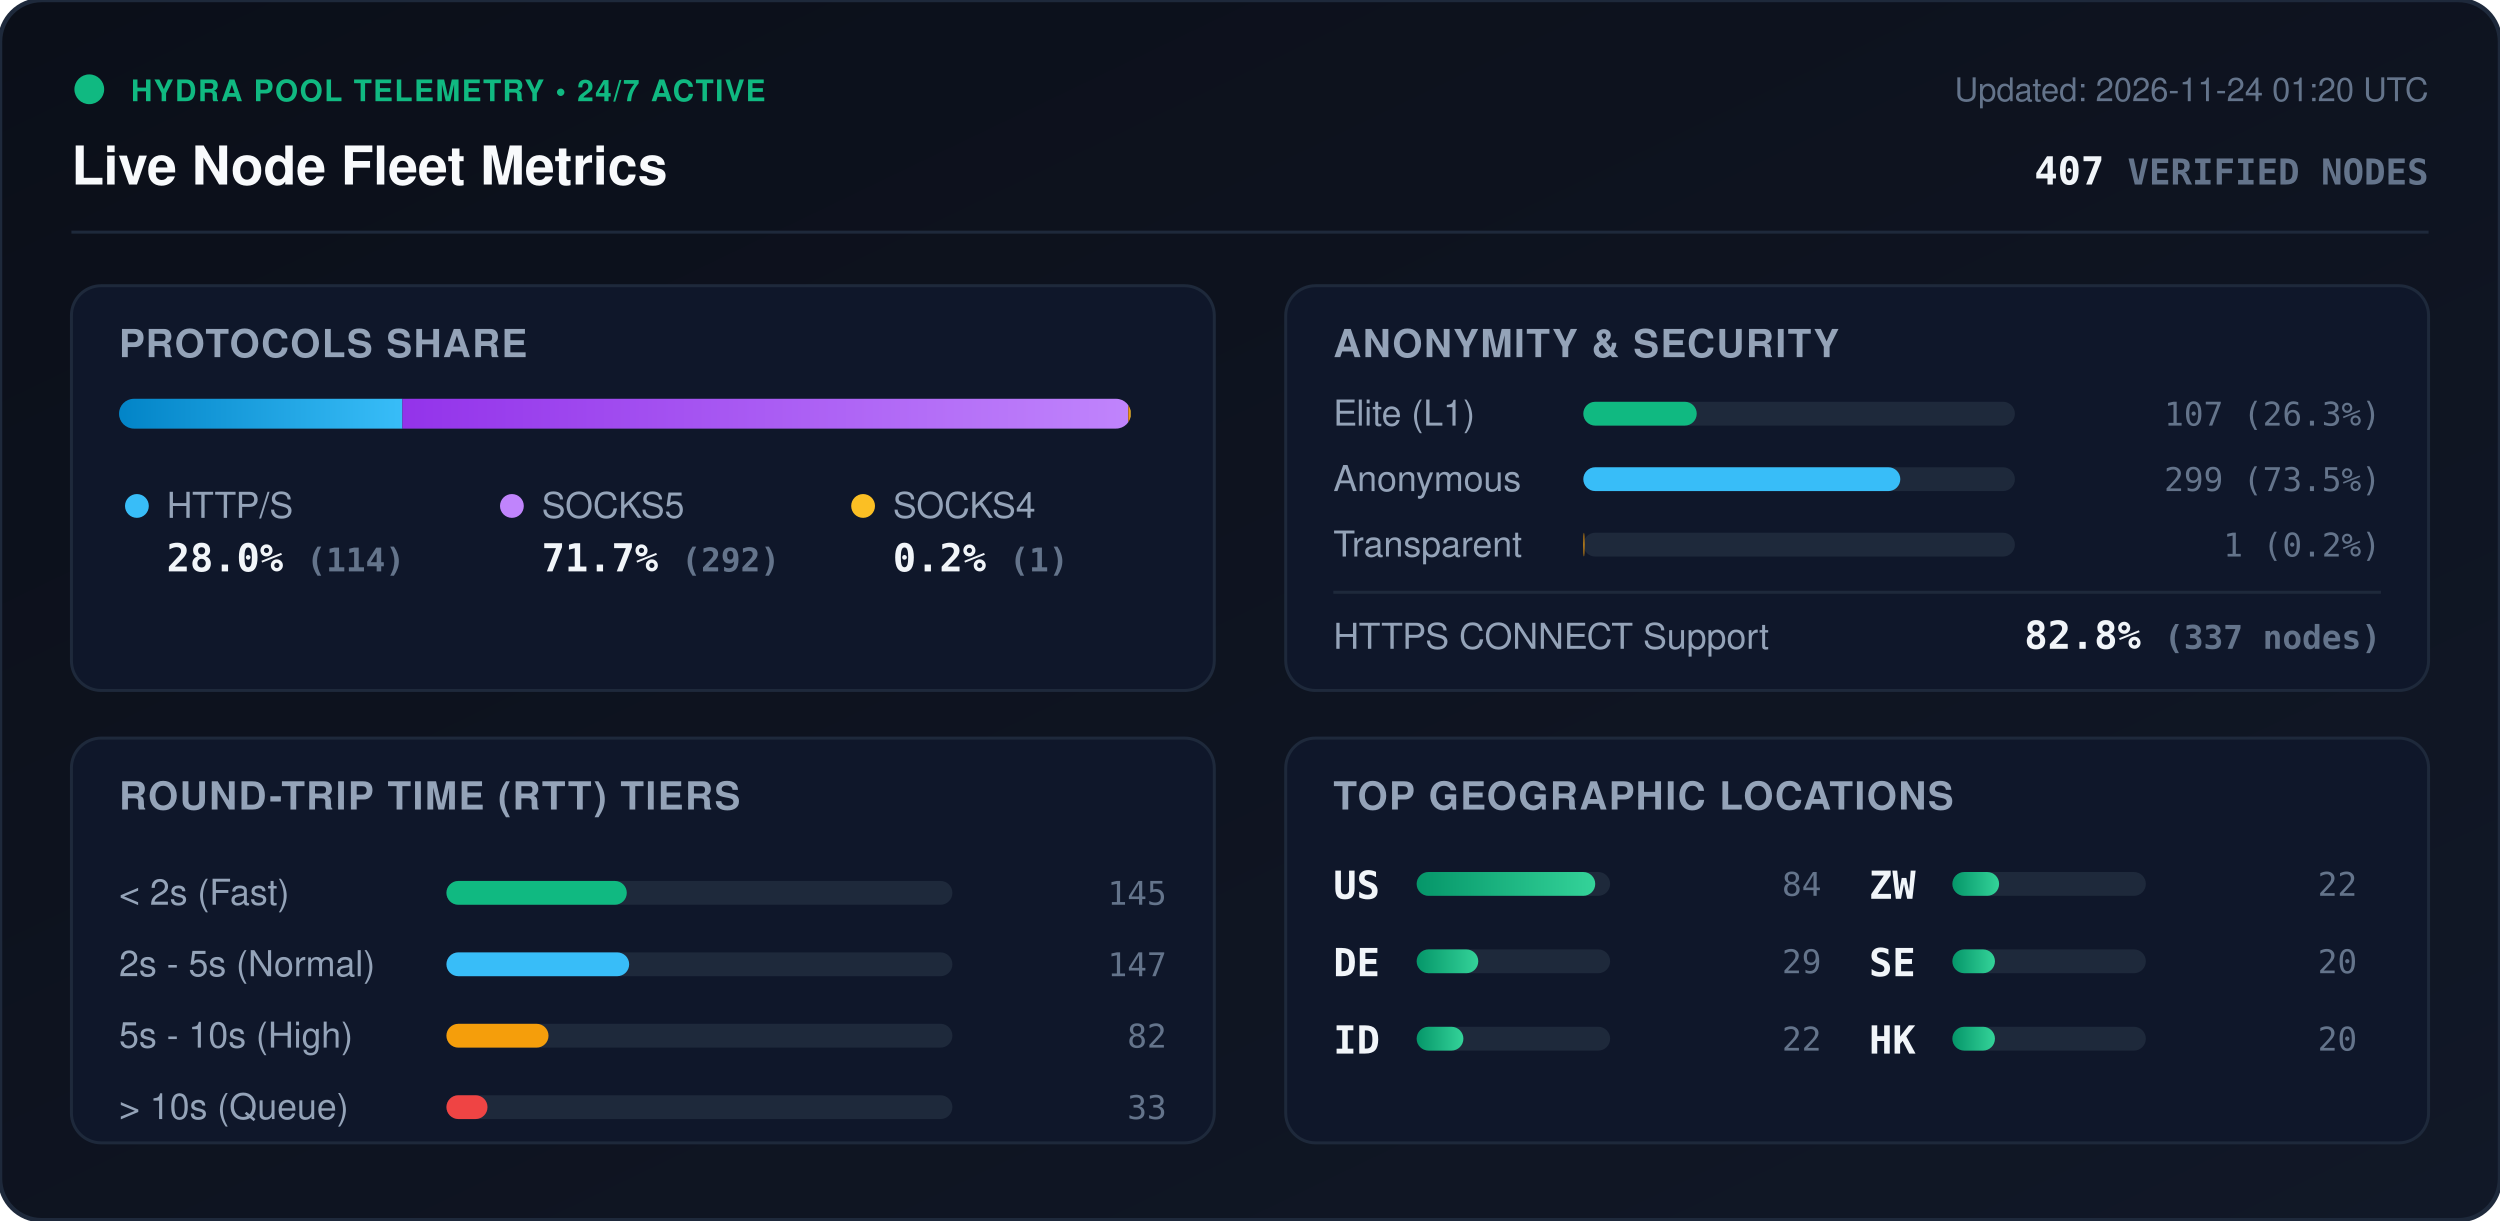
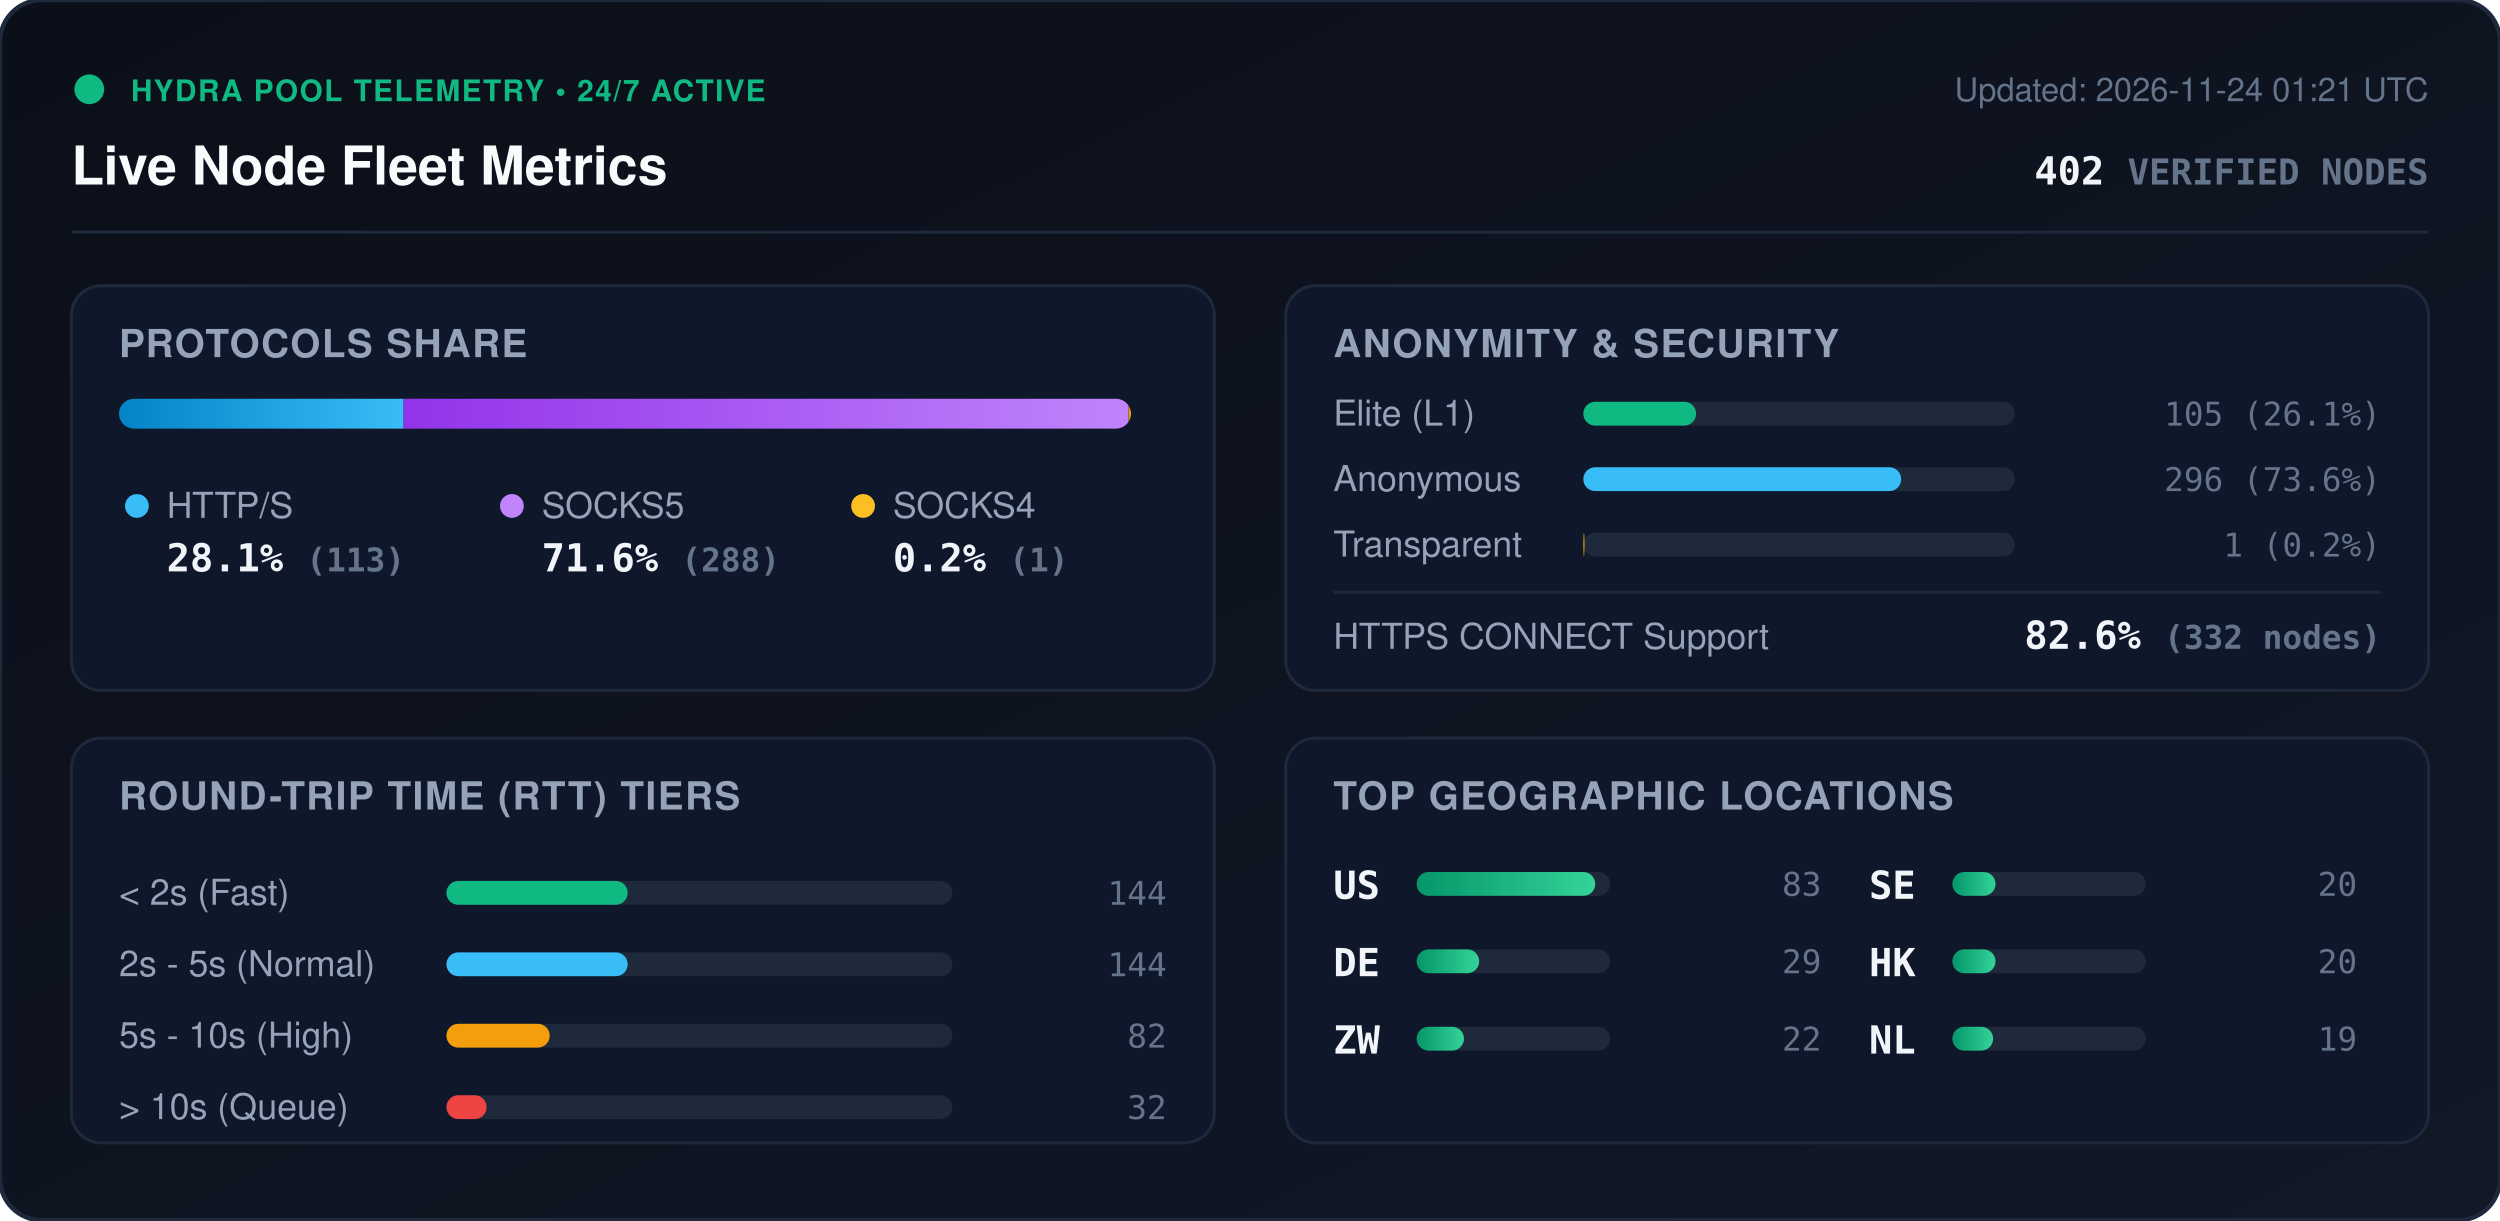
<svg xmlns="http://www.w3.org/2000/svg" viewBox="0 0 840 410" width="840" height="410" style="max-width: 100%; height: auto;">
  <defs>
    <linearGradient id="bg" x1="0%" y1="0%" x2="100%" y2="100%">
      <stop offset="0%" stop-color="#0b0f19" />
      <stop offset="100%" stop-color="#111827" />
    </linearGradient>
    <linearGradient id="bar-http" x1="0%" y1="0%" x2="100%" y2="0%">
      <stop offset="0%" stop-color="#0284c7" />
      <stop offset="100%" stop-color="#38bdf8" />
    </linearGradient>
    <linearGradient id="bar-socks5" x1="0%" y1="0%" x2="100%" y2="0%">
      <stop offset="0%" stop-color="#9333ea" />
      <stop offset="100%" stop-color="#c084fc" />
    </linearGradient>
    <linearGradient id="bar-socks4" x1="0%" y1="0%" x2="100%" y2="0%">
      <stop offset="0%" stop-color="#d97706" />
      <stop offset="100%" stop-color="#fbbf24" />
    </linearGradient>
    <linearGradient id="bar-green" x1="0%" y1="0%" x2="100%" y2="0%">
      <stop offset="0%" stop-color="#059669" />
      <stop offset="100%" stop-color="#34d399" />
    </linearGradient>
    <clipPath id="prog-track-clip">
      <rect width="340.0" height="10" rx="5" />
    </clipPath>
    <style>
      .title { font: 700 18px -apple-system, BlinkMacSystemFont, 'Segoe UI', Helvetica, Arial, sans-serif; fill: #f8fafc; }
      .sub { font: 500 11px -apple-system, BlinkMacSystemFont, 'Segoe UI', Helvetica, Arial, sans-serif; fill: #64748b; }
      .section-hdr { font: 600 13px -apple-system, BlinkMacSystemFont, 'Segoe UI', Helvetica, Arial, sans-serif; fill: #94a3b8; letter-spacing: 0.5px; }
      .metric-val { font: 700 13px -apple-system, BlinkMacSystemFont, 'Segoe UI', Helvetica, Arial, sans-serif; fill: #f1f5f9; }
      .metric-lbl { font: 500 12px -apple-system, BlinkMacSystemFont, 'Segoe UI', Helvetica, Arial, sans-serif; fill: #94a3b8; }
      .badge-txt { font: 700 10px -apple-system, BlinkMacSystemFont, 'Segoe UI', Helvetica, Arial, sans-serif; fill: #10b981; letter-spacing: 0.5px; }
      .mono { font-family: ui-monospace, SFMono-Regular, Menlo, Monaco, Consolas, monospace; }
      .pulse { animation: beacon 2s infinite ease-in-out; }
      @keyframes beacon { 0%, 100% { opacity: 1; } 50% { opacity: 0.35; } }
    </style>
  </defs>
  <rect width="840" height="410" rx="14" fill="url(#bg)" stroke="#1e293b" stroke-width="1.5" />
  <g transform="translate(24, 24)">
    <circle cx="6" cy="6" r="5" fill="#10b981" class="pulse" />
    <text x="20" y="10" class="badge-txt">HYDRA POOL TELEMETRY • 24/7 ACTIVE</text>
    <text x="0" y="38" class="title">Live Node Fleet Metrics</text>
-     <text x="792" y="10" text-anchor="end" class="sub">Updated: 2026-11-24 01:20 UTC</text>
-     <text x="792" y="38" text-anchor="end" class="metric-val mono" fill="#38bdf8">407 <tspan font-size="12" fill="#64748b">VERIFIED NODES</tspan>
+     <text x="792" y="10" text-anchor="end" class="sub">Updated: 2026-11-24 01:21 UTC</text>
+     <text x="792" y="38" text-anchor="end" class="metric-val mono" fill="#38bdf8">402 <tspan font-size="12" fill="#64748b">VERIFIED NODES</tspan>
    </text>
  </g>
  <line x1="24" y1="78" x2="816" y2="78" stroke="#1e293b" stroke-width="1" />
  <g transform="translate(24, 96)">
    <rect width="384" height="136" rx="10" fill="#0f172a" stroke="#1e293b" />
    <text x="16" y="24" class="section-hdr">PROTOCOLS SHARE</text>
    <g transform="translate(16, 38)">
      <rect width="340.0" height="10" rx="5" fill="#1e293b" />
      <g clip-path="url(#prog-track-clip)">
-         <rect x="0" width="95.2" height="10" fill="url(#bar-http)" />
-         <rect x="95.2" width="243.9" height="10" fill="url(#bar-socks5)" />
-         <rect x="339.1" width="0.8" height="10" fill="url(#bar-socks4)" />
+         <rect x="0" width="95.6" height="10" fill="url(#bar-http)" />
+         <rect x="95.6" width="243.6" height="10" fill="url(#bar-socks5)" />
+         <rect x="339.2" width="0.8" height="10" fill="url(#bar-socks4)" />
      </g>
    </g>
    <g transform="translate(16, 68)">
      <circle cx="6" cy="6" r="4" fill="#38bdf8" />
      <text x="16" y="10" class="metric-lbl">HTTP/S</text>
-       <text x="16" y="28" class="metric-val mono">28.0% <tspan font-size="11" fill="#64748b">(114)</tspan>
+       <text x="16" y="28" class="metric-val mono">28.1% <tspan font-size="11" fill="#64748b">(113)</tspan>
      </text>
      <circle cx="132" cy="6" r="4" fill="#c084fc" />
      <text x="142" y="10" class="metric-lbl">SOCKS5</text>
-       <text x="142" y="28" class="metric-val mono">71.7% <tspan font-size="11" fill="#64748b">(292)</tspan>
+       <text x="142" y="28" class="metric-val mono">71.6% <tspan font-size="11" fill="#64748b">(288)</tspan>
      </text>
      <circle cx="250" cy="6" r="4" fill="#fbbf24" />
      <text x="260" y="10" class="metric-lbl">SOCKS4</text>
      <text x="260" y="28" class="metric-val mono">0.2% <tspan font-size="11" fill="#64748b">(1)</tspan>
      </text>
    </g>
  </g>
  <g transform="translate(432, 96)">
    <rect width="384" height="136" rx="10" fill="#0f172a" stroke="#1e293b" />
    <text x="16" y="24" class="section-hdr">ANONYMITY &amp; SECURITY</text>
    <text x="16" y="47" class="metric-lbl">Elite (L1)</text>
    <rect x="100" y="39" width="145.0" height="8" rx="4" fill="#1e293b" />
-     <rect x="100" y="39" width="38.1" height="8" rx="4" fill="#10b981" />
-     <text x="368" y="47" text-anchor="end" class="mono sub" fill="#e2e8f0">107 (26.3%)</text>
+     <rect x="100" y="39" width="37.9" height="8" rx="4" fill="#10b981" />
+     <text x="368" y="47" text-anchor="end" class="mono sub" fill="#e2e8f0">105 (26.1%)</text>
    <text x="16" y="69" class="metric-lbl">Anonymous</text>
    <rect x="100" y="61" width="145.0" height="8" rx="4" fill="#1e293b" />
-     <rect x="100" y="61" width="106.5" height="8" rx="4" fill="#38bdf8" />
-     <text x="368" y="69" text-anchor="end" class="mono sub" fill="#e2e8f0">299 (73.5%)</text>
+     <rect x="100" y="61" width="106.8" height="8" rx="4" fill="#38bdf8" />
+     <text x="368" y="69" text-anchor="end" class="mono sub" fill="#e2e8f0">296 (73.6%)</text>
    <text x="16" y="91" class="metric-lbl">Transparent</text>
    <rect x="100" y="83" width="145.0" height="8" rx="4" fill="#1e293b" />
    <rect x="100" y="83" width="0.4" height="8" rx="4" fill="#f59e0b" />
    <text x="368" y="91" text-anchor="end" class="mono sub" fill="#e2e8f0">1 (0.2%)</text>
    <line x1="16" y1="103" x2="368" y2="103" stroke="#1e293b" stroke-width="1" />
    <text x="16" y="122" class="metric-lbl">HTTPS CONNECT Support</text>
-     <text x="368" y="122" text-anchor="end" class="metric-val mono" fill="#34d399">82.8% <tspan font-size="11" fill="#64748b">(337 nodes)</tspan>
+     <text x="368" y="122" text-anchor="end" class="metric-val mono" fill="#34d399">82.6% <tspan font-size="11" fill="#64748b">(332 nodes)</tspan>
    </text>
  </g>
  <g transform="translate(24, 248)">
    <rect width="384" height="136" rx="10" fill="#0f172a" stroke="#1e293b" />
    <text x="16" y="24" class="section-hdr">ROUND-TRIP TIME (RTT) TIERS</text>
    <g transform="translate(16, 42)">
      <text x="0" y="14" class="metric-lbl">&lt; 2s (Fast)</text>
      <rect x="110" y="6" width="170" height="8" rx="4" fill="#1e293b" />
-       <rect x="110" y="6" width="60.6" height="8" rx="4" fill="#10b981" />
-       <text x="352" y="14" text-anchor="end" class="mono sub">145</text>
+       <rect x="110" y="6" width="60.9" height="8" rx="4" fill="#10b981" />
+       <text x="352" y="14" text-anchor="end" class="mono sub">144</text>
      <text x="0" y="38" class="metric-lbl">2s - 5s (Normal)</text>
      <rect x="110" y="30" width="170" height="8" rx="4" fill="#1e293b" />
-       <rect x="110" y="30" width="61.4" height="8" rx="4" fill="#38bdf8" />
-       <text x="352" y="38" text-anchor="end" class="mono sub">147</text>
+       <rect x="110" y="30" width="60.9" height="8" rx="4" fill="#38bdf8" />
+       <text x="352" y="38" text-anchor="end" class="mono sub">144</text>
      <text x="0" y="62" class="metric-lbl">5s - 10s (High)</text>
      <rect x="110" y="54" width="170" height="8" rx="4" fill="#1e293b" />
-       <rect x="110" y="54" width="34.3" height="8" rx="4" fill="#f59e0b" />
+       <rect x="110" y="54" width="34.7" height="8" rx="4" fill="#f59e0b" />
      <text x="352" y="62" text-anchor="end" class="mono sub">82</text>
      <text x="0" y="86" class="metric-lbl">&gt; 10s (Queue)</text>
      <rect x="110" y="78" width="170" height="8" rx="4" fill="#1e293b" />
-       <rect x="110" y="78" width="13.8" height="8" rx="4" fill="#ef4444" />
-       <text x="352" y="86" text-anchor="end" class="mono sub">33</text>
+       <rect x="110" y="78" width="13.5" height="8" rx="4" fill="#ef4444" />
+       <text x="352" y="86" text-anchor="end" class="mono sub">32</text>
    </g>
  </g>
  <g transform="translate(432, 248)">
    <rect width="384" height="136" rx="10" fill="#0f172a" stroke="#1e293b" />
    <text x="16" y="24" class="section-hdr">TOP GEOGRAPHIC LOCATIONS</text>
    <g transform="translate(16, 42)">
      <g transform="translate(0, 0)">
        <text x="0" y="12" class="mono metric-val" font-size="12">US</text>
        <rect x="28" y="3" width="65" height="8" rx="4" fill="#1e293b" />
        <rect x="28" y="3" width="60.0" height="8" rx="4" fill="url(#bar-green)" />
-         <text x="164" y="11" text-anchor="end" class="mono sub">84</text>
+         <text x="164" y="11" text-anchor="end" class="mono sub">83</text>
      </g>
      <g transform="translate(0, 26)">
        <text x="0" y="12" class="mono metric-val" font-size="12">DE</text>
        <rect x="28" y="3" width="65" height="8" rx="4" fill="#1e293b" />
-         <rect x="28" y="3" width="20.7" height="8" rx="4" fill="url(#bar-green)" />
+         <rect x="28" y="3" width="21.0" height="8" rx="4" fill="url(#bar-green)" />
        <text x="164" y="11" text-anchor="end" class="mono sub">29</text>
      </g>
      <g transform="translate(0, 52)">
-         <text x="0" y="12" class="mono metric-val" font-size="12">ID</text>
+         <text x="0" y="12" class="mono metric-val" font-size="12">ZW</text>
        <rect x="28" y="3" width="65" height="8" rx="4" fill="#1e293b" />
-         <rect x="28" y="3" width="15.7" height="8" rx="4" fill="url(#bar-green)" />
+         <rect x="28" y="3" width="15.9" height="8" rx="4" fill="url(#bar-green)" />
        <text x="164" y="11" text-anchor="end" class="mono sub">22</text>
      </g>
      <g transform="translate(180, 0)">
-         <text x="0" y="12" class="mono metric-val" font-size="12">ZW</text>
+         <text x="0" y="12" class="mono metric-val" font-size="12">SE</text>
        <rect x="28" y="3" width="65" height="8" rx="4" fill="#1e293b" />
-         <rect x="28" y="3" width="15.7" height="8" rx="4" fill="url(#bar-green)" />
-         <text x="164" y="11" text-anchor="end" class="mono sub">22</text>
+         <rect x="28" y="3" width="14.5" height="8" rx="4" fill="url(#bar-green)" />
+         <text x="164" y="11" text-anchor="end" class="mono sub">20</text>
      </g>
      <g transform="translate(180, 26)">
-         <text x="0" y="12" class="mono metric-val" font-size="12">SE</text>
+         <text x="0" y="12" class="mono metric-val" font-size="12">HK</text>
        <rect x="28" y="3" width="65" height="8" rx="4" fill="#1e293b" />
-         <rect x="28" y="3" width="14.3" height="8" rx="4" fill="url(#bar-green)" />
+         <rect x="28" y="3" width="14.5" height="8" rx="4" fill="url(#bar-green)" />
        <text x="164" y="11" text-anchor="end" class="mono sub">20</text>
      </g>
      <g transform="translate(180, 52)">
-         <text x="0" y="12" class="mono metric-val" font-size="12">HK</text>
+         <text x="0" y="12" class="mono metric-val" font-size="12">NL</text>
        <rect x="28" y="3" width="65" height="8" rx="4" fill="#1e293b" />
-         <rect x="28" y="3" width="14.3" height="8" rx="4" fill="url(#bar-green)" />
-         <text x="164" y="11" text-anchor="end" class="mono sub">20</text>
+         <rect x="28" y="3" width="13.7" height="8" rx="4" fill="url(#bar-green)" />
+         <text x="164" y="11" text-anchor="end" class="mono sub">19</text>
      </g>
    </g>
  </g>
</svg>
